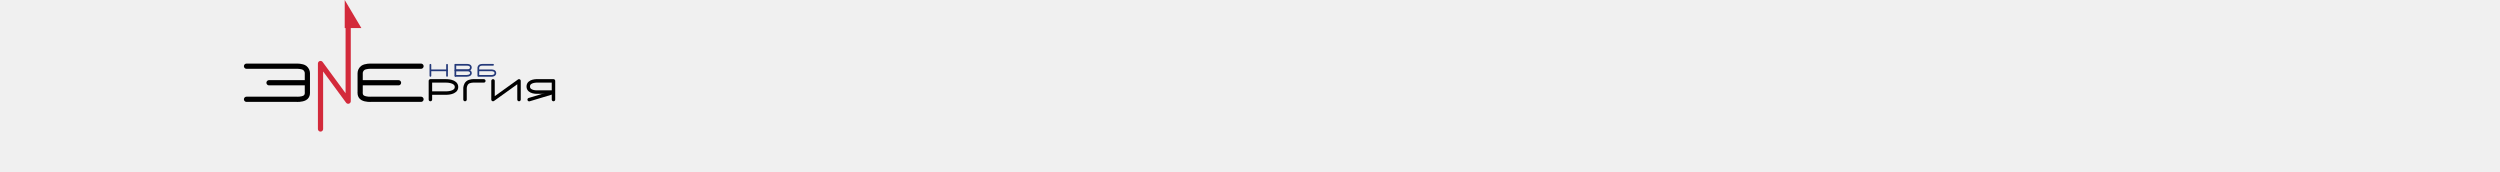
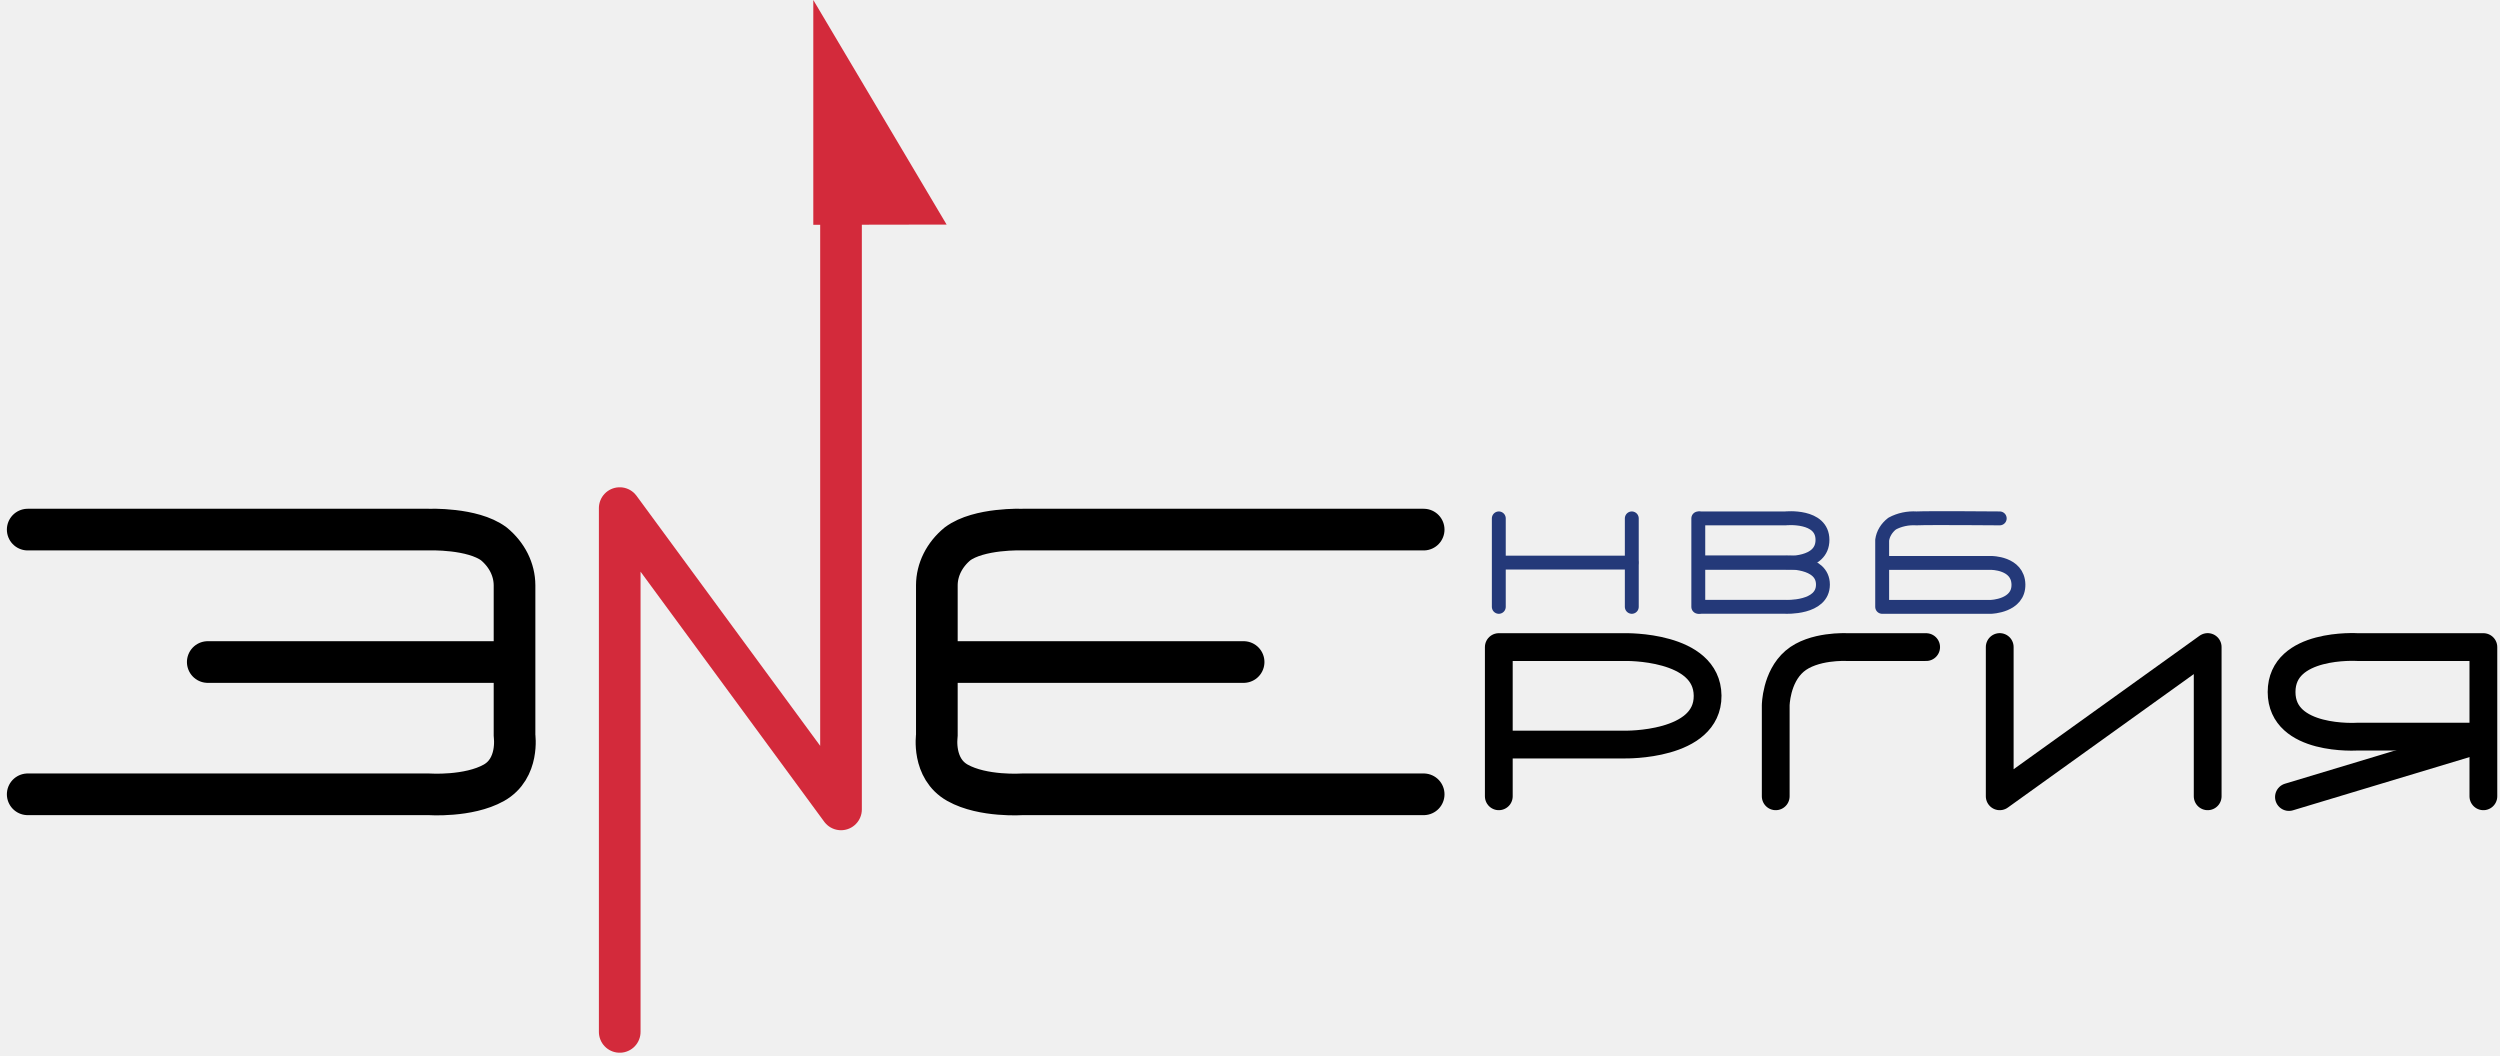
- <svg xmlns="http://www.w3.org/2000/svg" width="1440" height="99" viewBox="0 0 1440 99" fill="none">
-   <g clip-path="url(#clip0_1_3346)">
-     <path d="M141.995 38.131H170.873C170.873 38.131 174.015 38.01 175.558 39.159C176.026 39.545 176.399 40.008 176.655 40.519C176.91 41.031 177.044 41.581 177.046 42.137V52.971C177.046 52.971 177.395 55.33 175.558 56.361C173.721 57.392 170.873 57.19 170.873 57.19H141.995" stroke="black" stroke-width="3" stroke-linecap="round" stroke-linejoin="round" />
-     <path d="M176.696 47.666H154.959" stroke="black" stroke-width="3" stroke-linecap="round" />
-     <path d="M242.504 38.131H213.626C213.626 38.131 210.484 38.01 208.941 39.159C208.472 39.545 208.1 40.008 207.844 40.519C207.589 41.031 207.455 41.581 207.453 42.137V52.971C207.453 52.971 207.104 55.33 208.941 56.361C210.778 57.392 213.626 57.19 213.626 57.19H242.504" stroke="black" stroke-width="3" stroke-linecap="round" stroke-linejoin="round" />
-     <path d="M207.803 47.666H229.54" stroke="black" stroke-width="3" stroke-linecap="round" />
-     <path d="M247.914 57.333V46.59H256.984C256.984 46.59 262.92 46.448 262.948 50.091C262.975 53.733 256.984 53.608 256.984 53.608H248.43" stroke="black" stroke-width="2" stroke-linecap="round" stroke-linejoin="round" />
-     <path d="M318.803 57.333V46.59H309.732C309.732 46.59 304.274 46.249 304.274 49.824C304.274 53.398 309.732 53.037 309.732 53.037H317.922" stroke="black" stroke-width="2" stroke-linecap="round" stroke-linejoin="round" />
-     <path d="M267.852 57.333V50.796C267.852 50.796 267.868 48.763 269.208 47.61C270.549 46.457 272.969 46.591 272.969 46.591H278.682" stroke="black" stroke-width="2" stroke-linecap="round" />
-     <path d="M283.98 46.586V57.333L298.953 46.586V57.333" stroke="black" stroke-width="2" stroke-linecap="round" stroke-linejoin="round" />
-     <path d="M317.593 53.531L304.804 57.385" stroke="black" stroke-width="2" stroke-linecap="round" />
-     <path d="M247.914 37.324V43.693" stroke="#243979" stroke-linecap="round" />
-     <path d="M257.489 37.324V43.693" stroke="#243979" stroke-linecap="round" />
-     <path d="M262.277 37.324V43.693" stroke="#243979" stroke-linecap="round" />
-     <path d="M257.465 40.508H248.175" stroke="#243979" stroke-linecap="round" />
-     <path d="M262.426 37.324H268.547C268.547 37.324 271.218 37.041 271.218 38.874C271.218 40.708 268.547 40.517 268.547 40.517H262.426" stroke="#243979" stroke-linecap="round" />
-     <path d="M262.426 40.497H268.547C268.547 40.497 271.251 40.352 271.251 42.091C271.251 43.829 268.547 43.691 268.547 43.691H262.426" stroke="#243979" stroke-linecap="round" />
-     <path d="M283.98 37.324C283.98 37.324 278.894 37.282 277.99 37.324C277.372 37.285 276.757 37.417 276.234 37.7C275.834 38.009 275.579 38.431 275.516 38.888V43.694H283.35C283.35 43.694 285.362 43.639 285.327 42.076C285.292 40.513 283.35 40.53 283.35 40.53H276.052" stroke="#243979" stroke-linecap="round" stroke-linejoin="round" />
-     <path d="M184.62 74.296V36.584L200.553 58.276V12.368" stroke="#D32A3B" stroke-width="3" stroke-linecap="round" stroke-linejoin="round" />
-     <path d="M198.557 0L208.157 16.169L198.557 16.185V0Z" fill="#D32A3B" />
+ <svg xmlns="http://www.w3.org/2000/svg" width="180" height="76" viewBox="0 0 180 76" fill="none">
+   <g clip-path="url(#clip0_1_3347)">
+     <path d="M1.995 38.131H30.873C30.873 38.131 34.015 38.01 35.558 39.159C36.026 39.545 36.399 40.008 36.655 40.519C36.91 41.031 37.044 41.581 37.046 42.137V52.971C37.046 52.971 37.395 55.33 35.558 56.361C33.721 57.392 30.873 57.19 30.873 57.19H1.995" stroke="black" stroke-width="3" stroke-linecap="round" stroke-linejoin="round" />
+     <path d="M36.696 47.666H14.959" stroke="black" stroke-width="3" stroke-linecap="round" />
+     <path d="M102.504 38.131H73.626C73.626 38.131 70.484 38.01 68.941 39.159C68.472 39.545 68.1 40.008 67.844 40.519C67.589 41.031 67.455 41.581 67.453 42.137V52.971C67.453 52.971 67.104 55.33 68.941 56.361C70.778 57.392 73.626 57.19 73.626 57.19H102.504" stroke="black" stroke-width="3" stroke-linecap="round" stroke-linejoin="round" />
+     <path d="M67.803 47.666H89.54" stroke="black" stroke-width="3" stroke-linecap="round" />
+     <path d="M107.914 57.333V46.59H116.984C116.984 46.59 122.92 46.448 122.948 50.091C122.975 53.733 116.984 53.608 116.984 53.608H108.43" stroke="black" stroke-width="2" stroke-linecap="round" stroke-linejoin="round" />
+     <path d="M178.803 57.333V46.59H169.732C169.732 46.59 164.274 46.249 164.274 49.824C164.274 53.398 169.732 53.037 169.732 53.037H177.922" stroke="black" stroke-width="2" stroke-linecap="round" stroke-linejoin="round" />
+     <path d="M127.852 57.333V50.796C127.852 50.796 127.868 48.763 129.208 47.61C130.549 46.457 132.969 46.591 132.969 46.591H138.682" stroke="black" stroke-width="2" stroke-linecap="round" />
+     <path d="M143.98 46.586V57.333L158.953 46.586V57.333" stroke="black" stroke-width="2" stroke-linecap="round" stroke-linejoin="round" />
+     <path d="M177.593 53.531L164.804 57.385" stroke="black" stroke-width="2" stroke-linecap="round" />
+     <path d="M107.914 37.324V43.693" stroke="#243979" stroke-linecap="round" />
+     <path d="M117.489 37.324V43.693" stroke="#243979" stroke-linecap="round" />
+     <path d="M122.277 37.324V43.693" stroke="#243979" stroke-linecap="round" />
+     <path d="M117.465 40.508H108.175" stroke="#243979" stroke-linecap="round" />
+     <path d="M122.426 37.324H128.547C128.547 37.324 131.218 37.041 131.218 38.874C131.218 40.708 128.547 40.517 128.547 40.517H122.426" stroke="#243979" stroke-linecap="round" />
+     <path d="M122.426 40.497H128.547C128.547 40.497 131.251 40.352 131.251 42.091C131.251 43.829 128.547 43.691 128.547 43.691H122.426" stroke="#243979" stroke-linecap="round" />
+     <path d="M143.98 37.324C143.98 37.324 138.894 37.282 137.99 37.324C137.372 37.285 136.757 37.417 136.234 37.7C135.834 38.009 135.579 38.431 135.516 38.888V43.694H143.35C143.35 43.694 145.362 43.639 145.327 42.076C145.292 40.513 143.35 40.53 143.35 40.53H136.052" stroke="#243979" stroke-linecap="round" stroke-linejoin="round" />
+     <path d="M44.62 74.296V36.584L60.553 58.276V12.368" stroke="#D32A3B" stroke-width="3" stroke-linecap="round" stroke-linejoin="round" />
+     <path d="M58.557 0L68.156 16.169L58.557 16.185V0Z" fill="#D32A3B" />
  </g>
  <defs>
-     <clipPath id="clip0_1_3346">
-       <rect width="180" height="76" fill="white" transform="translate(140)" />
+     <clipPath id="clip0_1_3347">
+       <rect width="180" height="76" fill="white" />
    </clipPath>
  </defs>
</svg>
